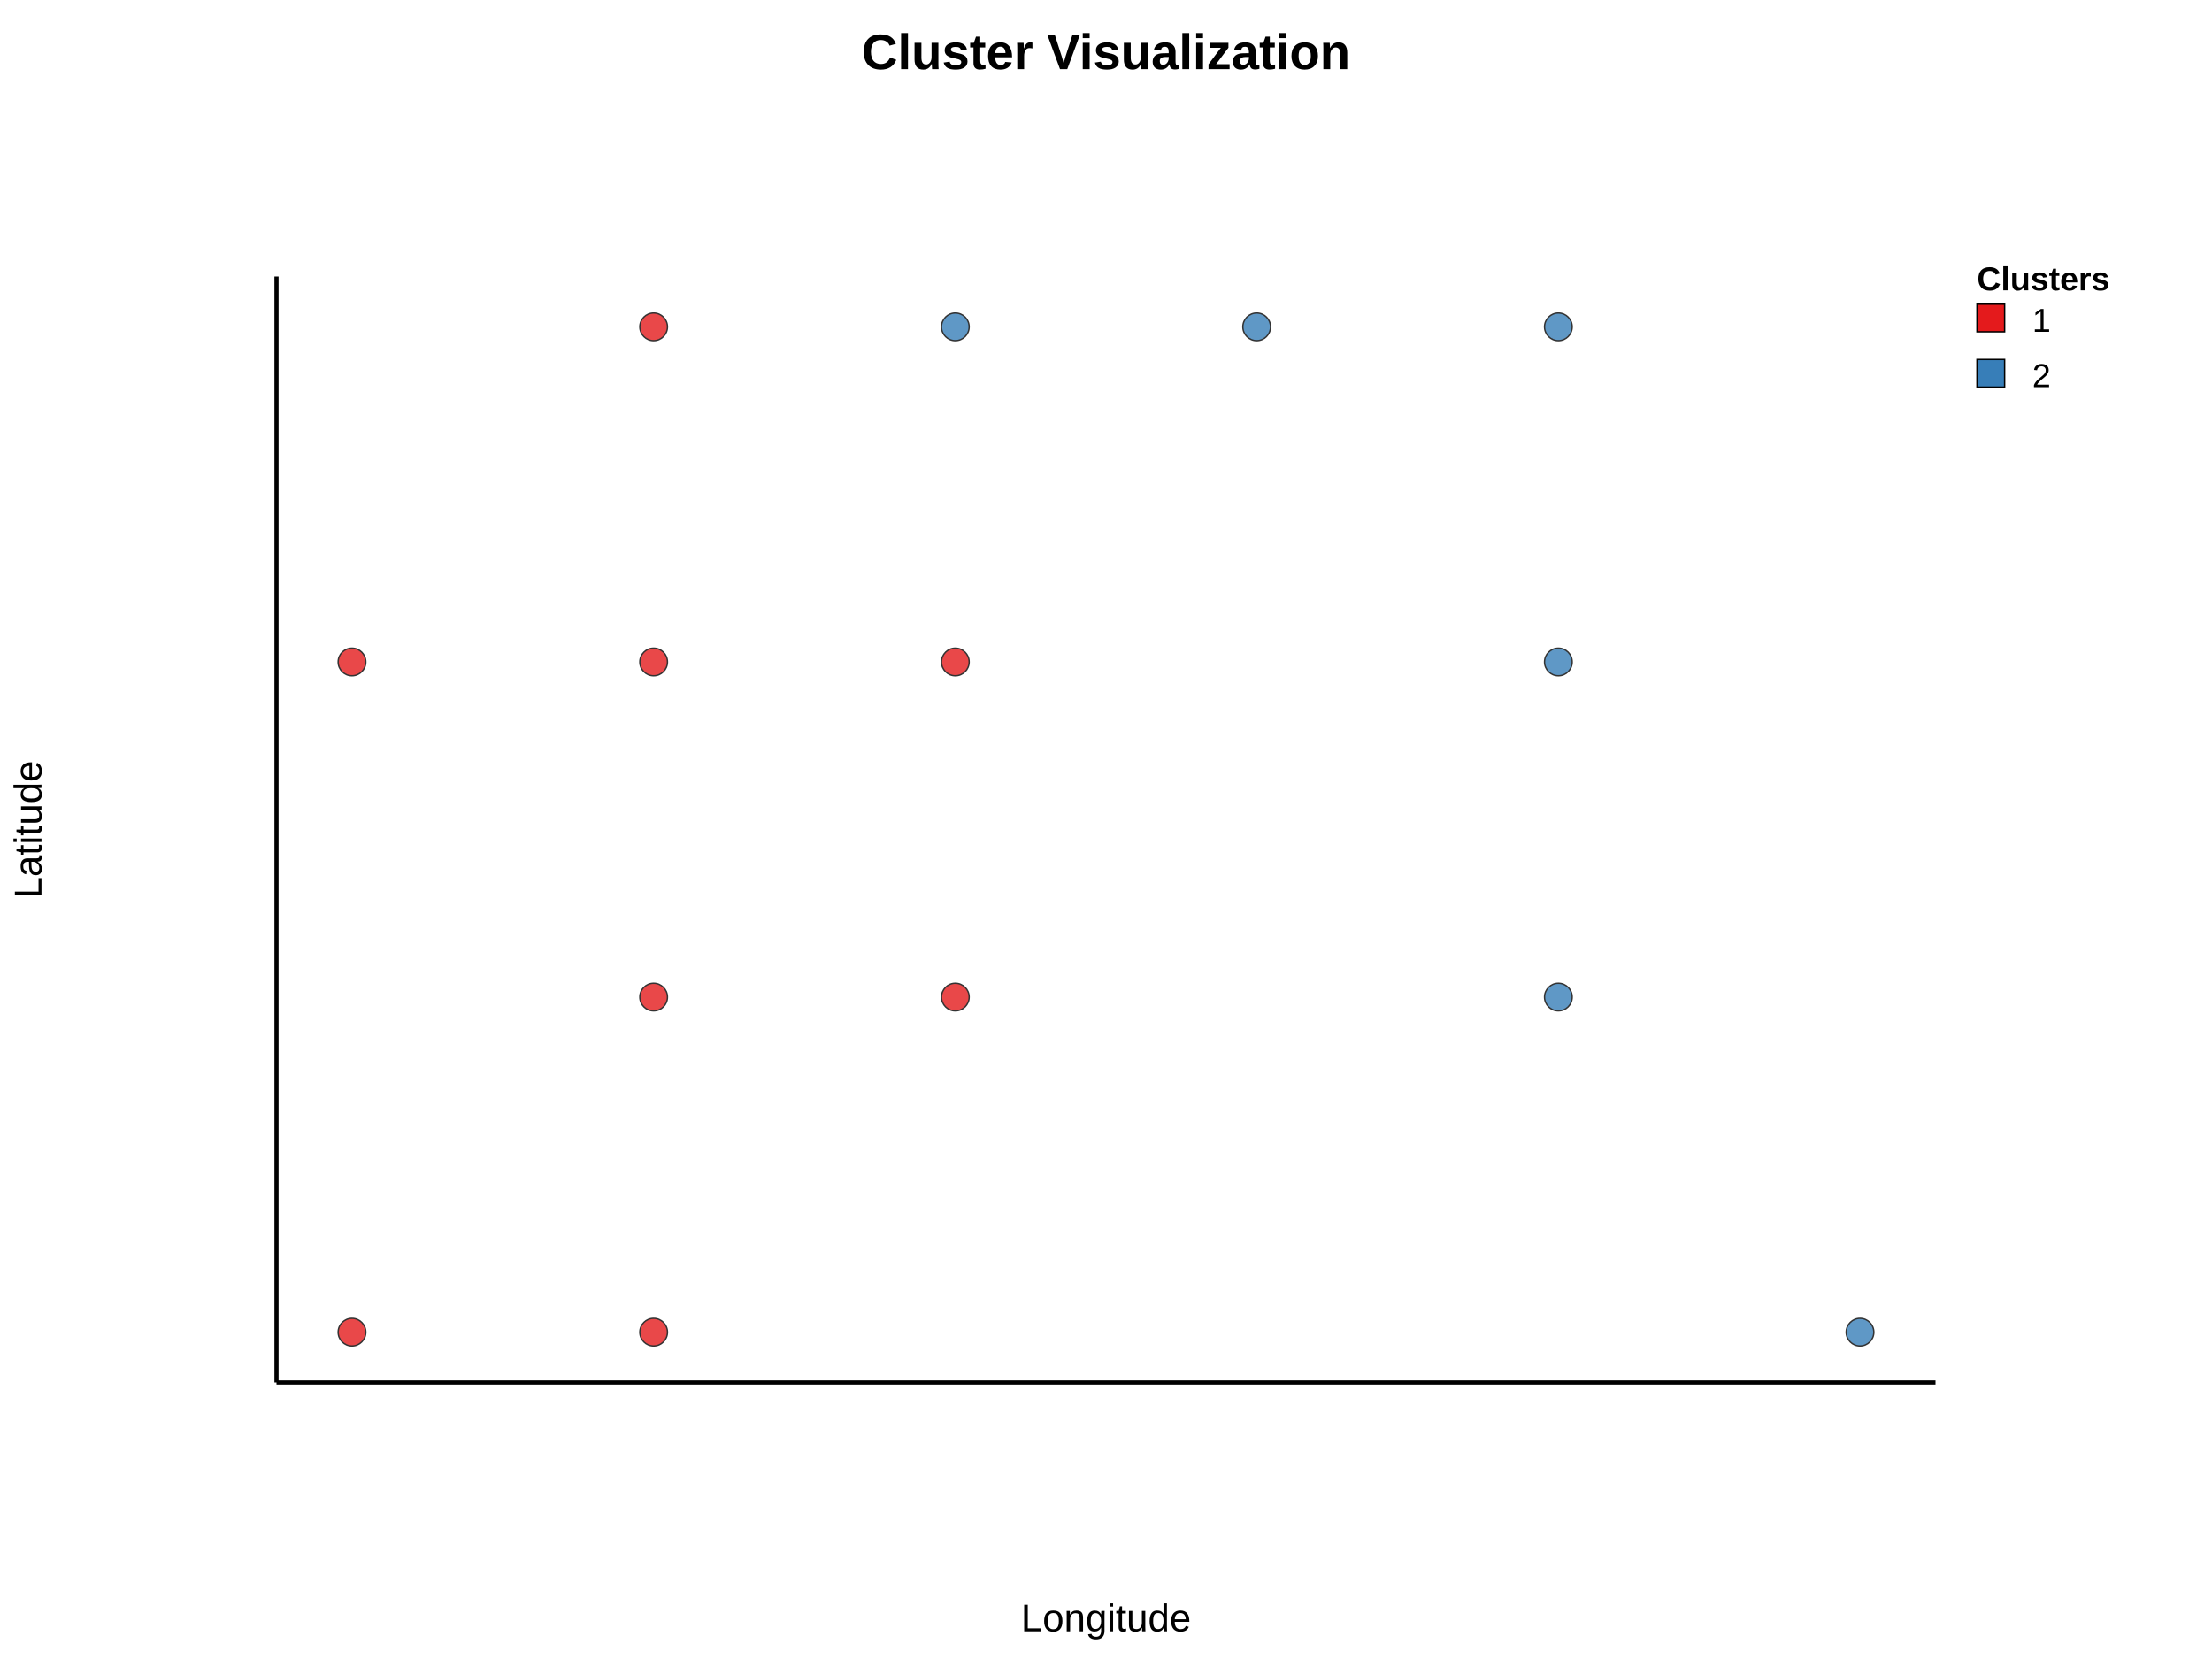
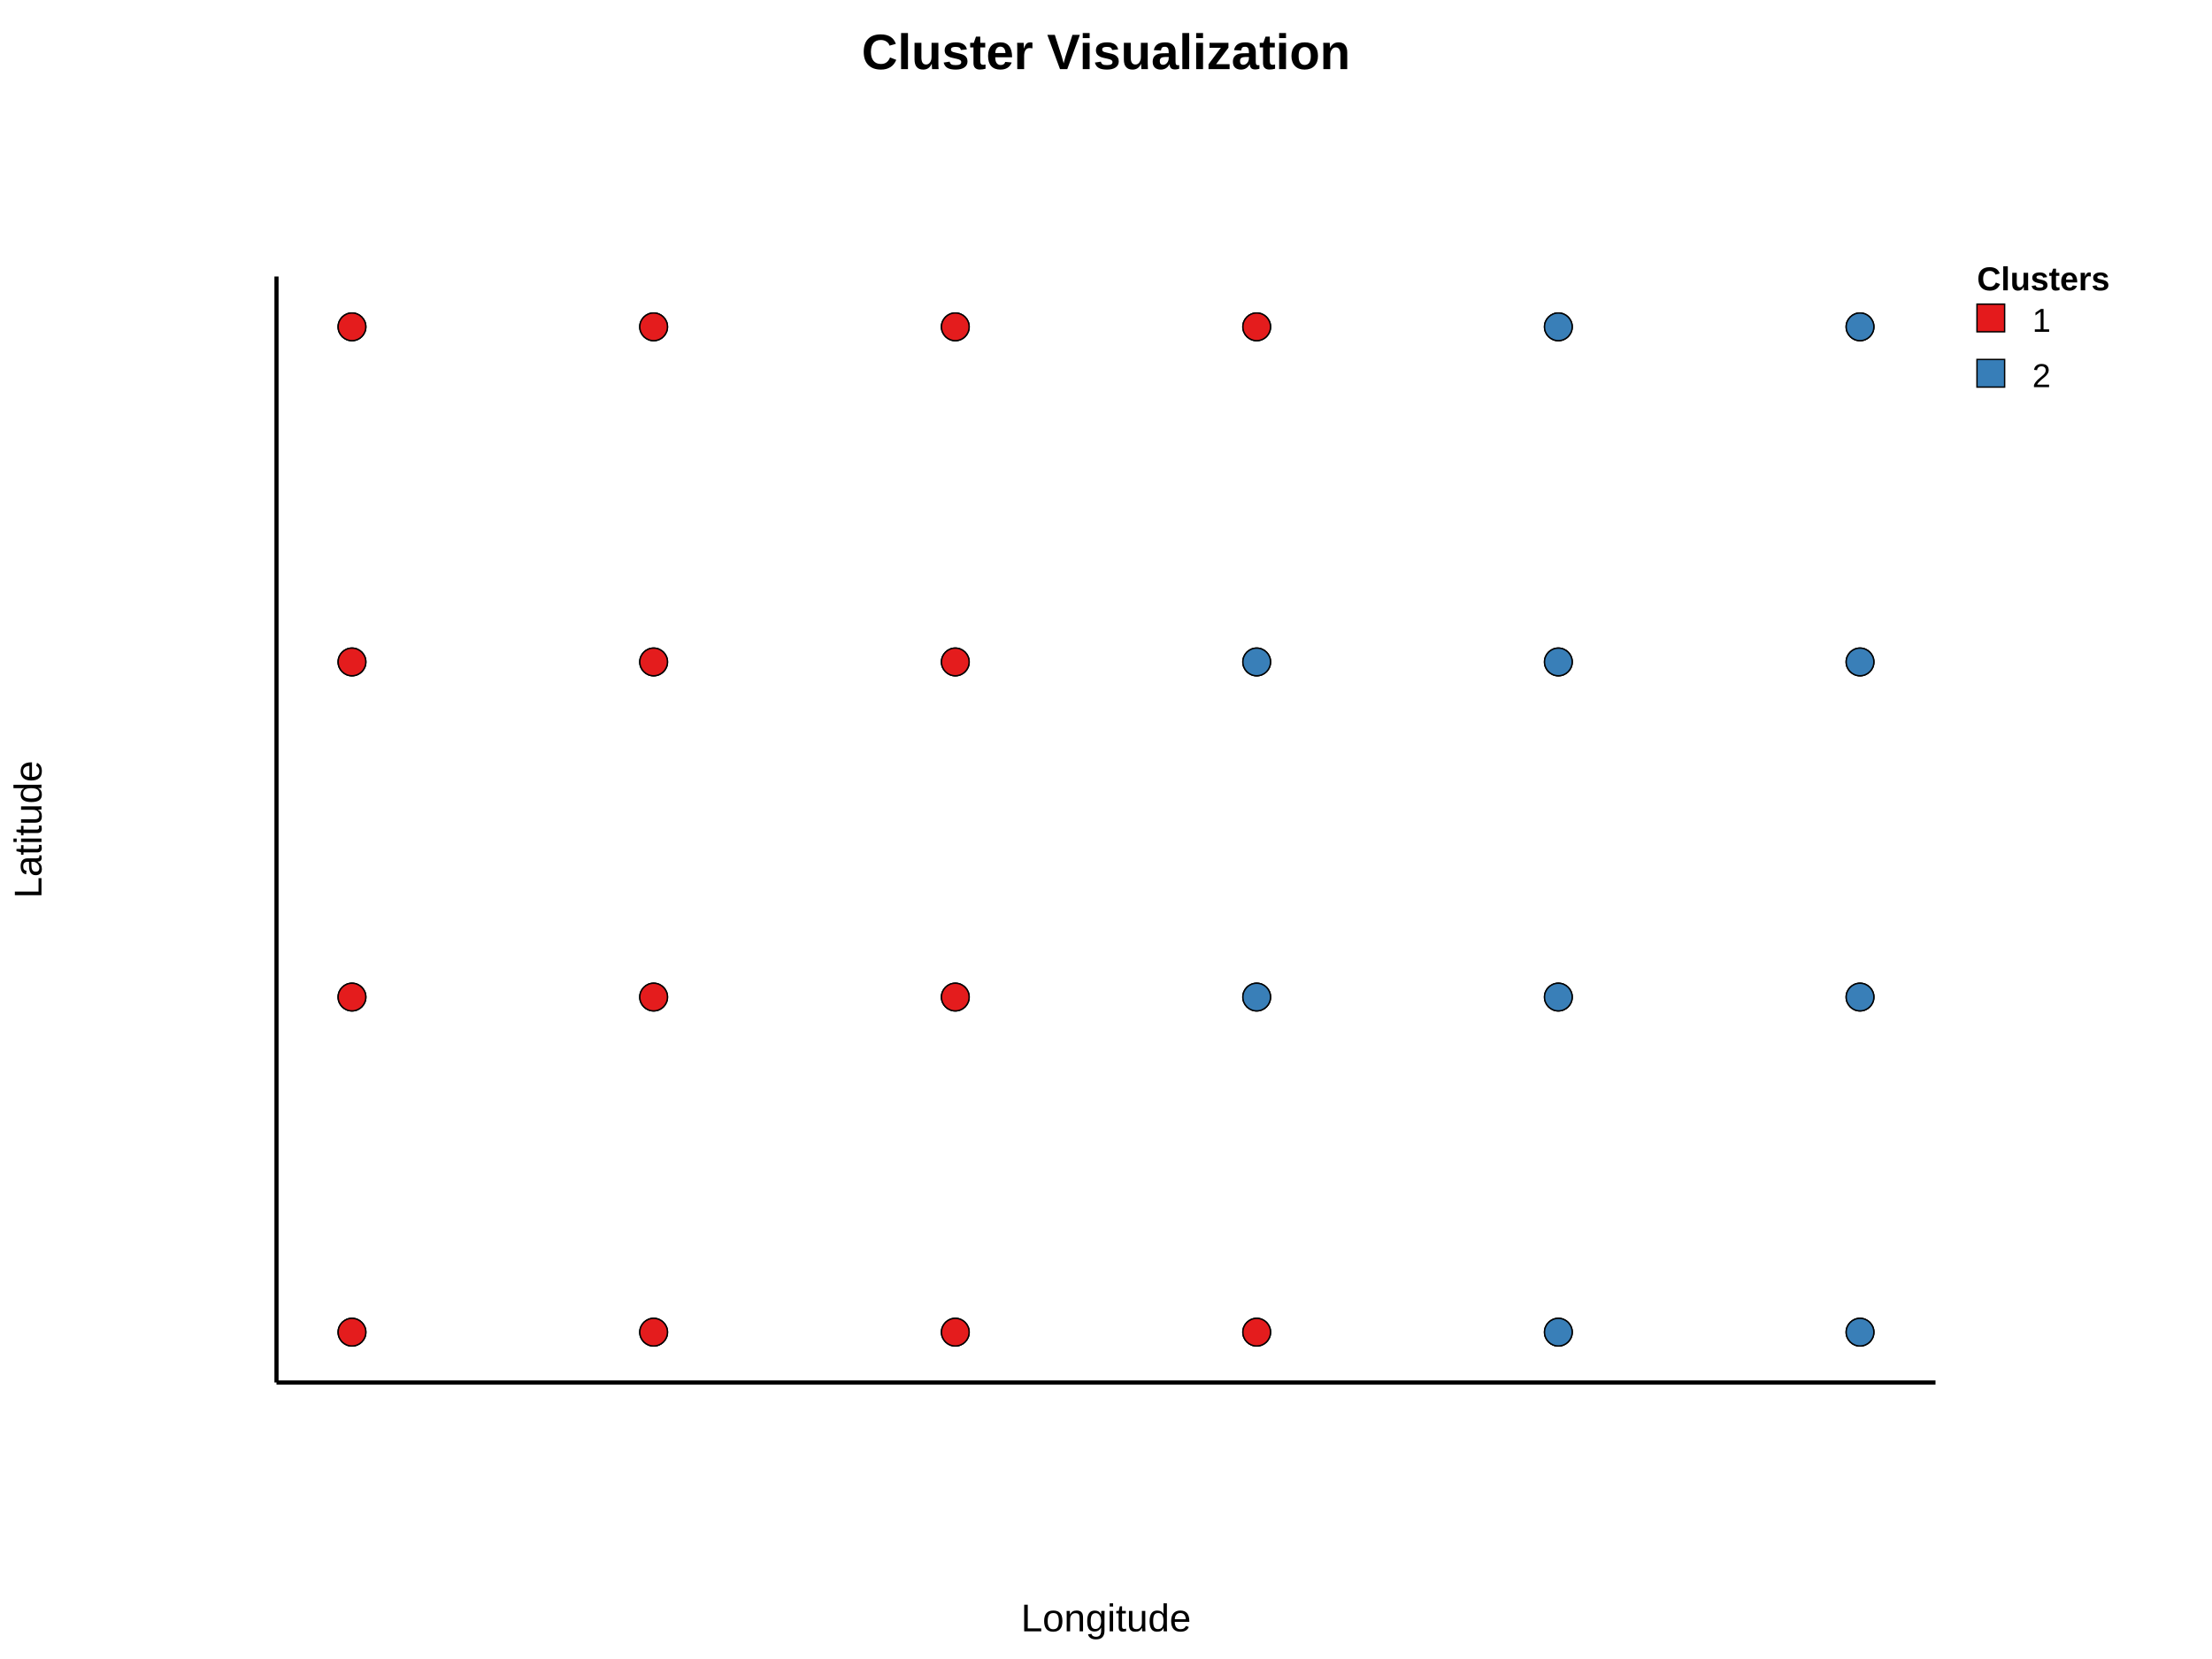
<svg xmlns="http://www.w3.org/2000/svg" width="800" height="600">
  <rect width="100%" height="100%" fill="white" />
  <text x="400.0" y="25" font-family="Arial" font-size="18" text-anchor="middle" font-weight="bold">Cluster Visualization</text>
  <line x1="100" y1="500" x2="700" y2="500" stroke="black" stroke-width="1.5" />
  <line x1="100" y1="100" x2="100" y2="500" stroke="black" stroke-width="1.5" />
  <text x="400.0" y="590" font-family="Arial" font-size="14" text-anchor="middle">Longitude</text>
  <text x="15" y="300.0" font-family="Arial" font-size="14" text-anchor="middle" transform="rotate(-90, 15, 300.0)">Latitude</text>
  <circle cx="127.3" cy="481.8" r="5" fill="#e41a1c" stroke="black" stroke-width="0.5" opacity="0.8" />
  <circle cx="236.4" cy="481.8" r="5" fill="#e41a1c" stroke="black" stroke-width="0.5" opacity="0.8" />
+   <circle cx="454.5" cy="481.8" r="5" fill="#e41a1c" stroke="black" stroke-width="0.5" opacity="0.8" />
  <circle cx="236.4" cy="360.6" r="5" fill="#e41a1c" stroke="black" stroke-width="0.5" opacity="0.8" />
  <circle cx="345.5" cy="360.6" r="5" fill="#e41a1c" stroke="black" stroke-width="0.5" opacity="0.8" />
  <circle cx="563.6" cy="360.6" r="5" fill="#377eb8" stroke="black" stroke-width="0.5" opacity="0.8" />
+   <circle cx="672.7" cy="360.6" r="5" fill="#377eb8" stroke="black" stroke-width="0.5" opacity="0.8" />
  <circle cx="236.4" cy="239.4" r="5" fill="#e41a1c" stroke="black" stroke-width="0.5" opacity="0.8" />
  <circle cx="563.6" cy="239.4" r="5" fill="#377eb8" stroke="black" stroke-width="0.5" opacity="0.8" />
-   <circle cx="454.5" cy="118.2" r="5" fill="#377eb8" stroke="black" stroke-width="0.5" opacity="0.8" />
+   <circle cx="454.5" cy="118.2" r="5" fill="#e41a1c" stroke="black" stroke-width="0.5" opacity="0.8" />
+   <circle cx="345.5" cy="481.8" r="5" fill="#e41a1c" stroke="black" stroke-width="0.5" opacity="0.8" />
  <circle cx="672.7" cy="481.8" r="5" fill="#377eb8" stroke="black" stroke-width="0.5" opacity="0.8" />
  <circle cx="127.3" cy="239.4" r="5" fill="#e41a1c" stroke="black" stroke-width="0.5" opacity="0.8" />
  <circle cx="345.5" cy="239.4" r="5" fill="#e41a1c" stroke="black" stroke-width="0.5" opacity="0.8" />
+   <circle cx="672.7" cy="239.4" r="5" fill="#377eb8" stroke="black" stroke-width="0.5" opacity="0.8" />
+   <circle cx="127.3" cy="118.2" r="5" fill="#e41a1c" stroke="black" stroke-width="0.5" opacity="0.8" />
  <circle cx="236.4" cy="118.2" r="5" fill="#e41a1c" stroke="black" stroke-width="0.5" opacity="0.8" />
-   <circle cx="345.5" cy="118.2" r="5" fill="#377eb8" stroke="black" stroke-width="0.5" opacity="0.8" />
+   <circle cx="345.5" cy="118.2" r="5" fill="#e41a1c" stroke="black" stroke-width="0.5" opacity="0.8" />
+   <circle cx="563.6" cy="481.8" r="5" fill="#377eb8" stroke="black" stroke-width="0.5" opacity="0.8" />
+   <circle cx="127.3" cy="360.6" r="5" fill="#e41a1c" stroke="black" stroke-width="0.5" opacity="0.8" />
+   <circle cx="454.5" cy="360.6" r="5" fill="#377eb8" stroke="black" stroke-width="0.5" opacity="0.8" />
+   <circle cx="454.5" cy="239.4" r="5" fill="#377eb8" stroke="black" stroke-width="0.5" opacity="0.8" />
  <circle cx="563.6" cy="118.2" r="5" fill="#377eb8" stroke="black" stroke-width="0.5" opacity="0.8" />
+   <circle cx="672.7" cy="118.2" r="5" fill="#377eb8" stroke="black" stroke-width="0.5" opacity="0.8" />
+   <circle cx="127.3" cy="481.8" r="5" fill="#e41a1c" stroke="black" stroke-width="0.5" opacity="0.8" />
+   <circle cx="236.4" cy="481.8" r="5" fill="#e41a1c" stroke="black" stroke-width="0.5" opacity="0.8" />
+   <circle cx="454.5" cy="481.8" r="5" fill="#e41a1c" stroke="black" stroke-width="0.5" opacity="0.8" />
+   <circle cx="236.4" cy="360.6" r="5" fill="#e41a1c" stroke="black" stroke-width="0.5" opacity="0.8" />
+   <circle cx="345.5" cy="360.6" r="5" fill="#e41a1c" stroke="black" stroke-width="0.5" opacity="0.8" />
+   <circle cx="563.6" cy="360.6" r="5" fill="#377eb8" stroke="black" stroke-width="0.5" opacity="0.8" />
+   <circle cx="672.7" cy="360.6" r="5" fill="#377eb8" stroke="black" stroke-width="0.5" opacity="0.8" />
+   <circle cx="236.4" cy="239.4" r="5" fill="#e41a1c" stroke="black" stroke-width="0.5" opacity="0.8" />
+   <circle cx="563.6" cy="239.4" r="5" fill="#377eb8" stroke="black" stroke-width="0.5" opacity="0.8" />
+   <circle cx="454.5" cy="118.2" r="5" fill="#e41a1c" stroke="black" stroke-width="0.5" opacity="0.8" />
+   <circle cx="345.5" cy="481.8" r="5" fill="#e41a1c" stroke="black" stroke-width="0.5" opacity="0.8" />
+   <circle cx="672.7" cy="481.8" r="5" fill="#377eb8" stroke="black" stroke-width="0.5" opacity="0.8" />
+   <circle cx="127.3" cy="239.4" r="5" fill="#e41a1c" stroke="black" stroke-width="0.5" opacity="0.8" />
+   <circle cx="345.5" cy="239.4" r="5" fill="#e41a1c" stroke="black" stroke-width="0.5" opacity="0.8" />
+   <circle cx="672.7" cy="239.4" r="5" fill="#377eb8" stroke="black" stroke-width="0.5" opacity="0.8" />
+   <circle cx="127.3" cy="118.2" r="5" fill="#e41a1c" stroke="black" stroke-width="0.5" opacity="0.8" />
+   <circle cx="236.4" cy="118.2" r="5" fill="#e41a1c" stroke="black" stroke-width="0.5" opacity="0.8" />
+   <circle cx="345.5" cy="118.2" r="5" fill="#e41a1c" stroke="black" stroke-width="0.5" opacity="0.8" />
+   <circle cx="563.6" cy="481.8" r="5" fill="#377eb8" stroke="black" stroke-width="0.5" opacity="0.8" />
+   <circle cx="127.3" cy="360.6" r="5" fill="#e41a1c" stroke="black" stroke-width="0.5" opacity="0.8" />
+   <circle cx="454.5" cy="360.6" r="5" fill="#377eb8" stroke="black" stroke-width="0.5" opacity="0.8" />
+   <circle cx="454.5" cy="239.4" r="5" fill="#377eb8" stroke="black" stroke-width="0.5" opacity="0.8" />
+   <circle cx="563.6" cy="118.2" r="5" fill="#377eb8" stroke="black" stroke-width="0.5" opacity="0.8" />
+   <circle cx="672.7" cy="118.2" r="5" fill="#377eb8" stroke="black" stroke-width="0.5" opacity="0.8" />
+   <circle cx="127.3" cy="481.8" r="5" fill="#e41a1c" stroke="black" stroke-width="0.5" opacity="0.8" />
+   <circle cx="236.4" cy="481.8" r="5" fill="#e41a1c" stroke="black" stroke-width="0.5" opacity="0.8" />
+   <circle cx="454.5" cy="481.8" r="5" fill="#e41a1c" stroke="black" stroke-width="0.5" opacity="0.8" />
+   <circle cx="236.4" cy="360.6" r="5" fill="#e41a1c" stroke="black" stroke-width="0.5" opacity="0.8" />
+   <circle cx="345.5" cy="360.6" r="5" fill="#e41a1c" stroke="black" stroke-width="0.5" opacity="0.8" />
+   <circle cx="563.6" cy="360.6" r="5" fill="#377eb8" stroke="black" stroke-width="0.5" opacity="0.8" />
+   <circle cx="672.7" cy="360.6" r="5" fill="#377eb8" stroke="black" stroke-width="0.5" opacity="0.8" />
+   <circle cx="236.4" cy="239.4" r="5" fill="#e41a1c" stroke="black" stroke-width="0.5" opacity="0.8" />
+   <circle cx="563.6" cy="239.4" r="5" fill="#377eb8" stroke="black" stroke-width="0.5" opacity="0.8" />
+   <circle cx="454.5" cy="118.2" r="5" fill="#e41a1c" stroke="black" stroke-width="0.5" opacity="0.8" />
+   <circle cx="345.5" cy="481.8" r="5" fill="#e41a1c" stroke="black" stroke-width="0.5" opacity="0.8" />
+   <circle cx="672.7" cy="481.8" r="5" fill="#377eb8" stroke="black" stroke-width="0.5" opacity="0.8" />
+   <circle cx="127.3" cy="239.4" r="5" fill="#e41a1c" stroke="black" stroke-width="0.5" opacity="0.8" />
+   <circle cx="345.5" cy="239.4" r="5" fill="#e41a1c" stroke="black" stroke-width="0.5" opacity="0.8" />
+   <circle cx="672.7" cy="239.4" r="5" fill="#377eb8" stroke="black" stroke-width="0.5" opacity="0.8" />
+   <circle cx="127.3" cy="118.2" r="5" fill="#e41a1c" stroke="black" stroke-width="0.5" opacity="0.8" />
+   <circle cx="236.4" cy="118.2" r="5" fill="#e41a1c" stroke="black" stroke-width="0.5" opacity="0.8" />
+   <circle cx="345.5" cy="118.2" r="5" fill="#e41a1c" stroke="black" stroke-width="0.5" opacity="0.8" />
+   <circle cx="563.6" cy="481.8" r="5" fill="#377eb8" stroke="black" stroke-width="0.5" opacity="0.8" />
+   <circle cx="127.3" cy="360.6" r="5" fill="#e41a1c" stroke="black" stroke-width="0.5" opacity="0.8" />
+   <circle cx="454.5" cy="360.6" r="5" fill="#377eb8" stroke="black" stroke-width="0.5" opacity="0.8" />
+   <circle cx="454.5" cy="239.4" r="5" fill="#377eb8" stroke="black" stroke-width="0.5" opacity="0.8" />
+   <circle cx="563.6" cy="118.2" r="5" fill="#377eb8" stroke="black" stroke-width="0.5" opacity="0.8" />
+   <circle cx="672.7" cy="118.2" r="5" fill="#377eb8" stroke="black" stroke-width="0.5" opacity="0.8" />
  <text x="715" y="105" font-family="Arial" font-size="12" font-weight="bold">Clusters</text>
  <rect x="715" y="110" width="10" height="10" fill="#e41a1c" stroke="black" stroke-width="0.5" />
  <text x="735" y="120" font-family="Arial" font-size="12">1</text>
  <rect x="715" y="130" width="10" height="10" fill="#377eb8" stroke="black" stroke-width="0.5" />
  <text x="735" y="140" font-family="Arial" font-size="12">2</text>
</svg>
